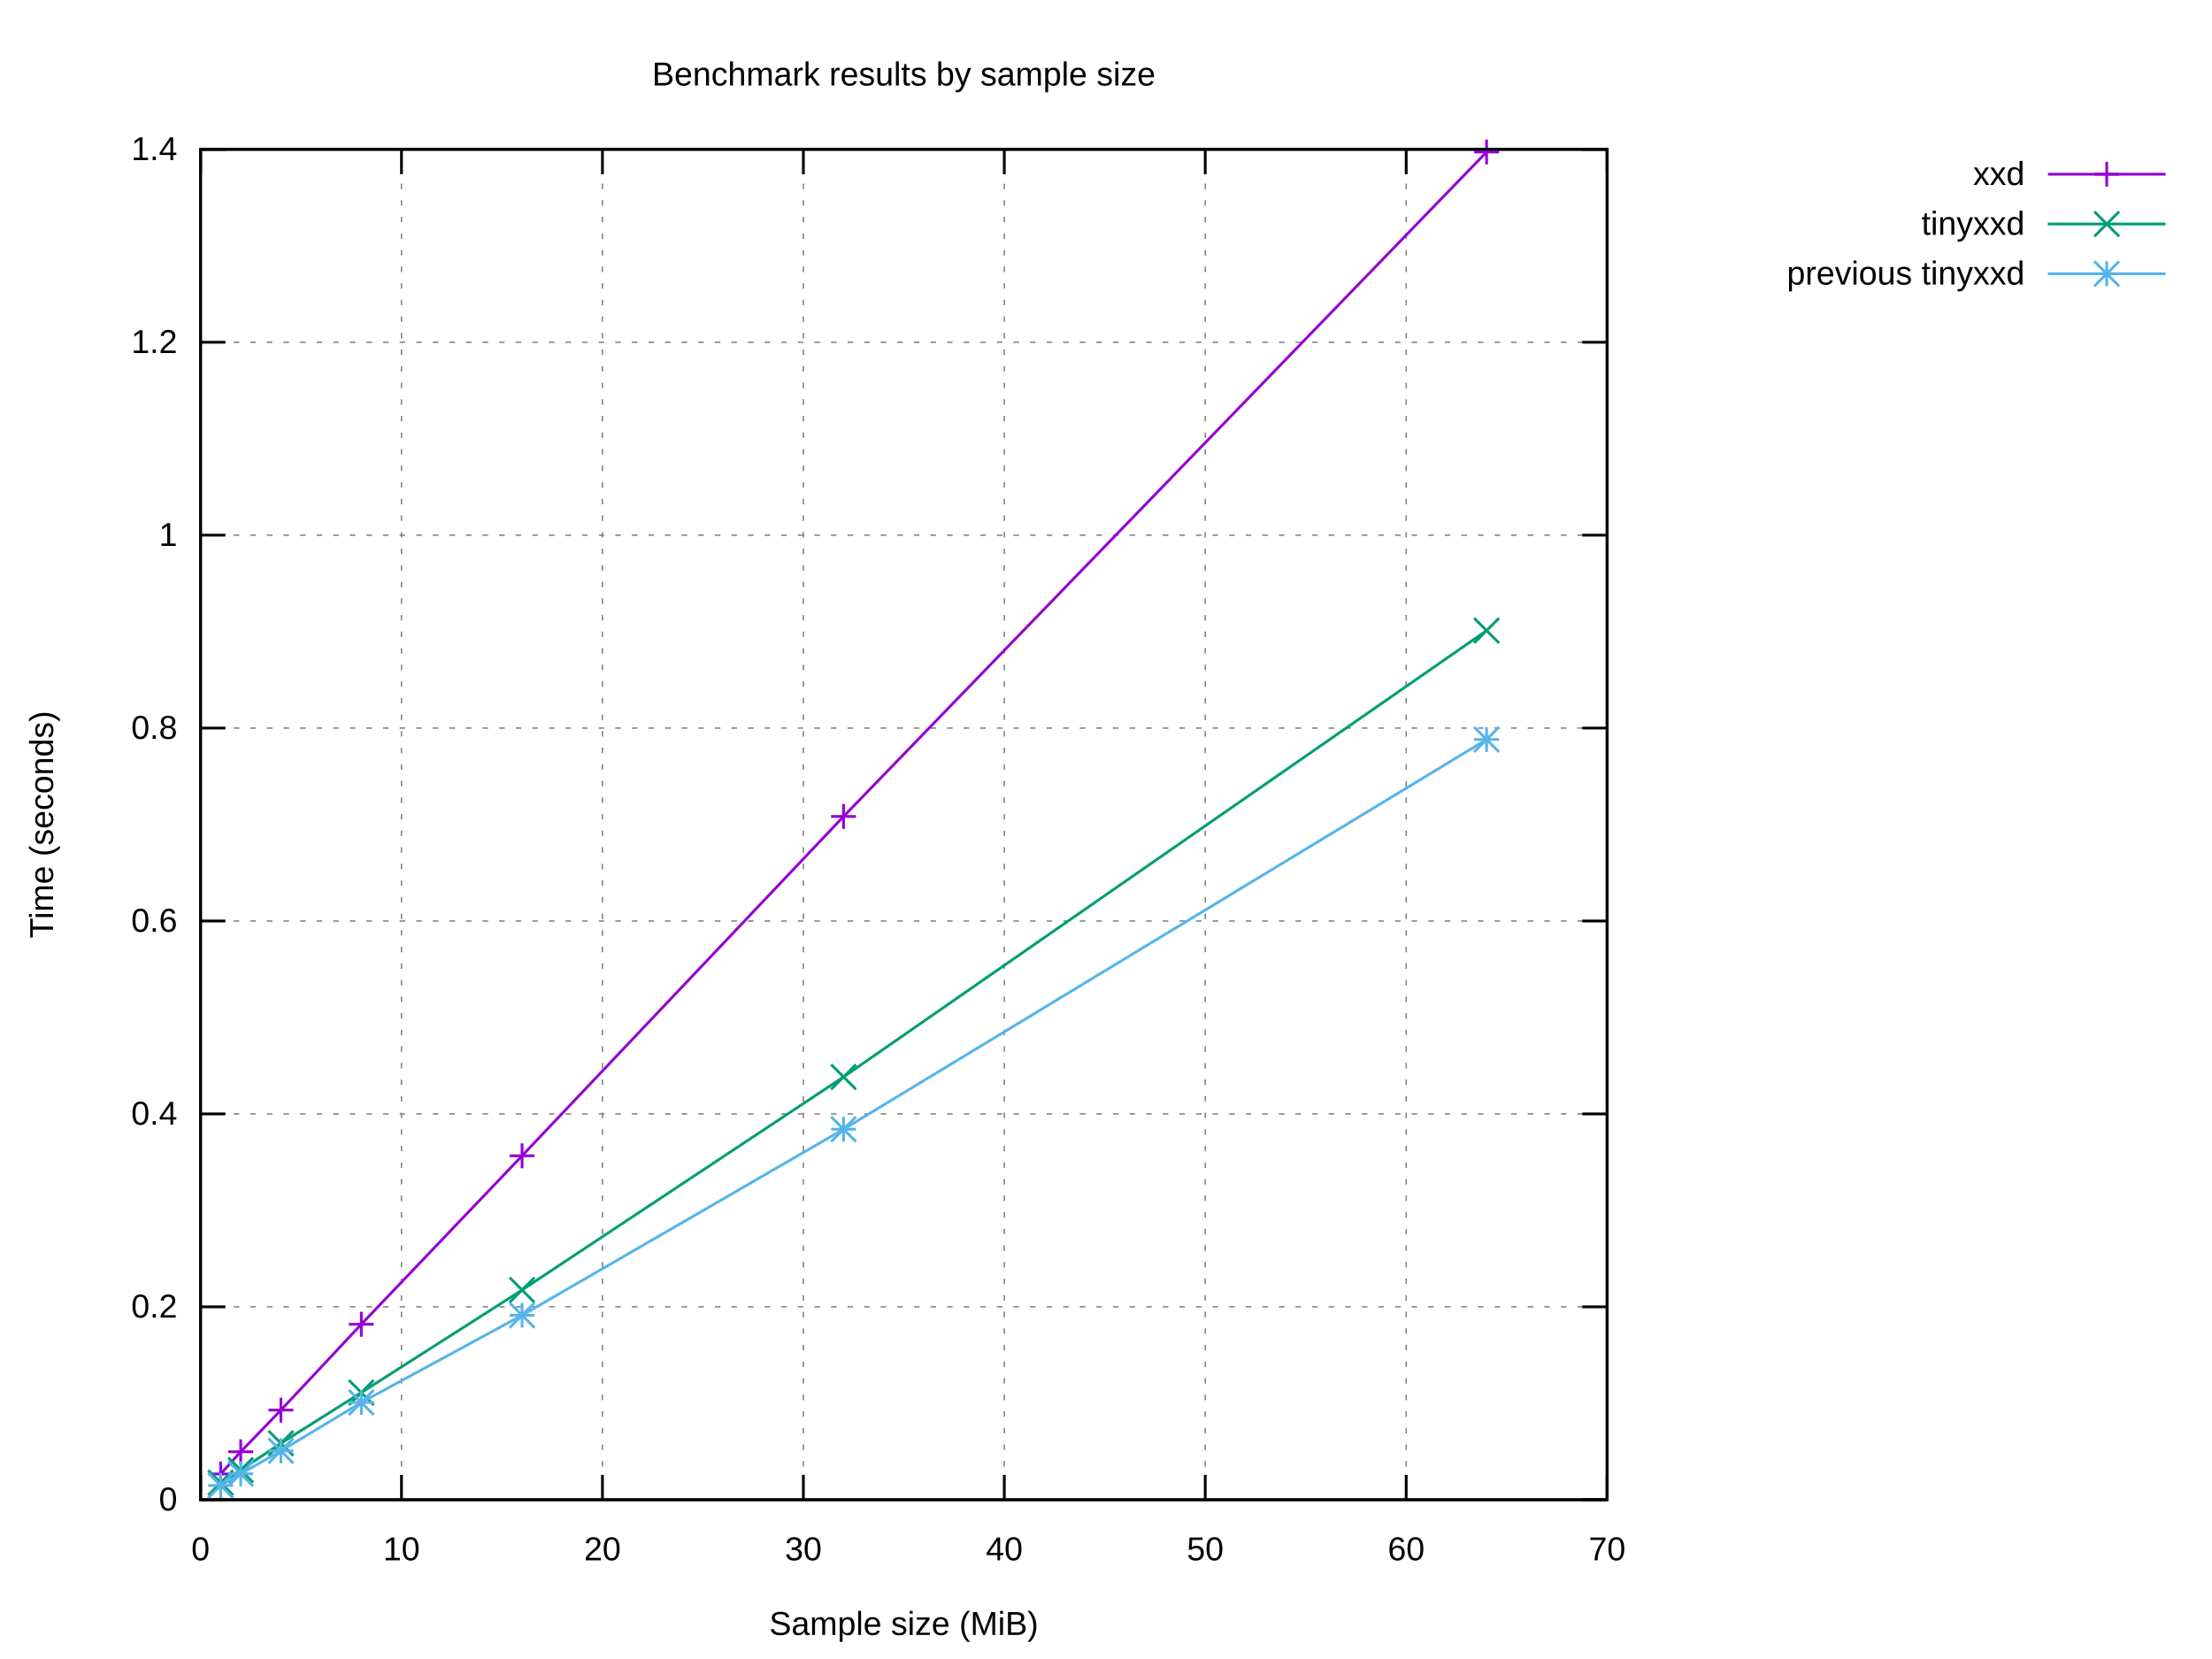
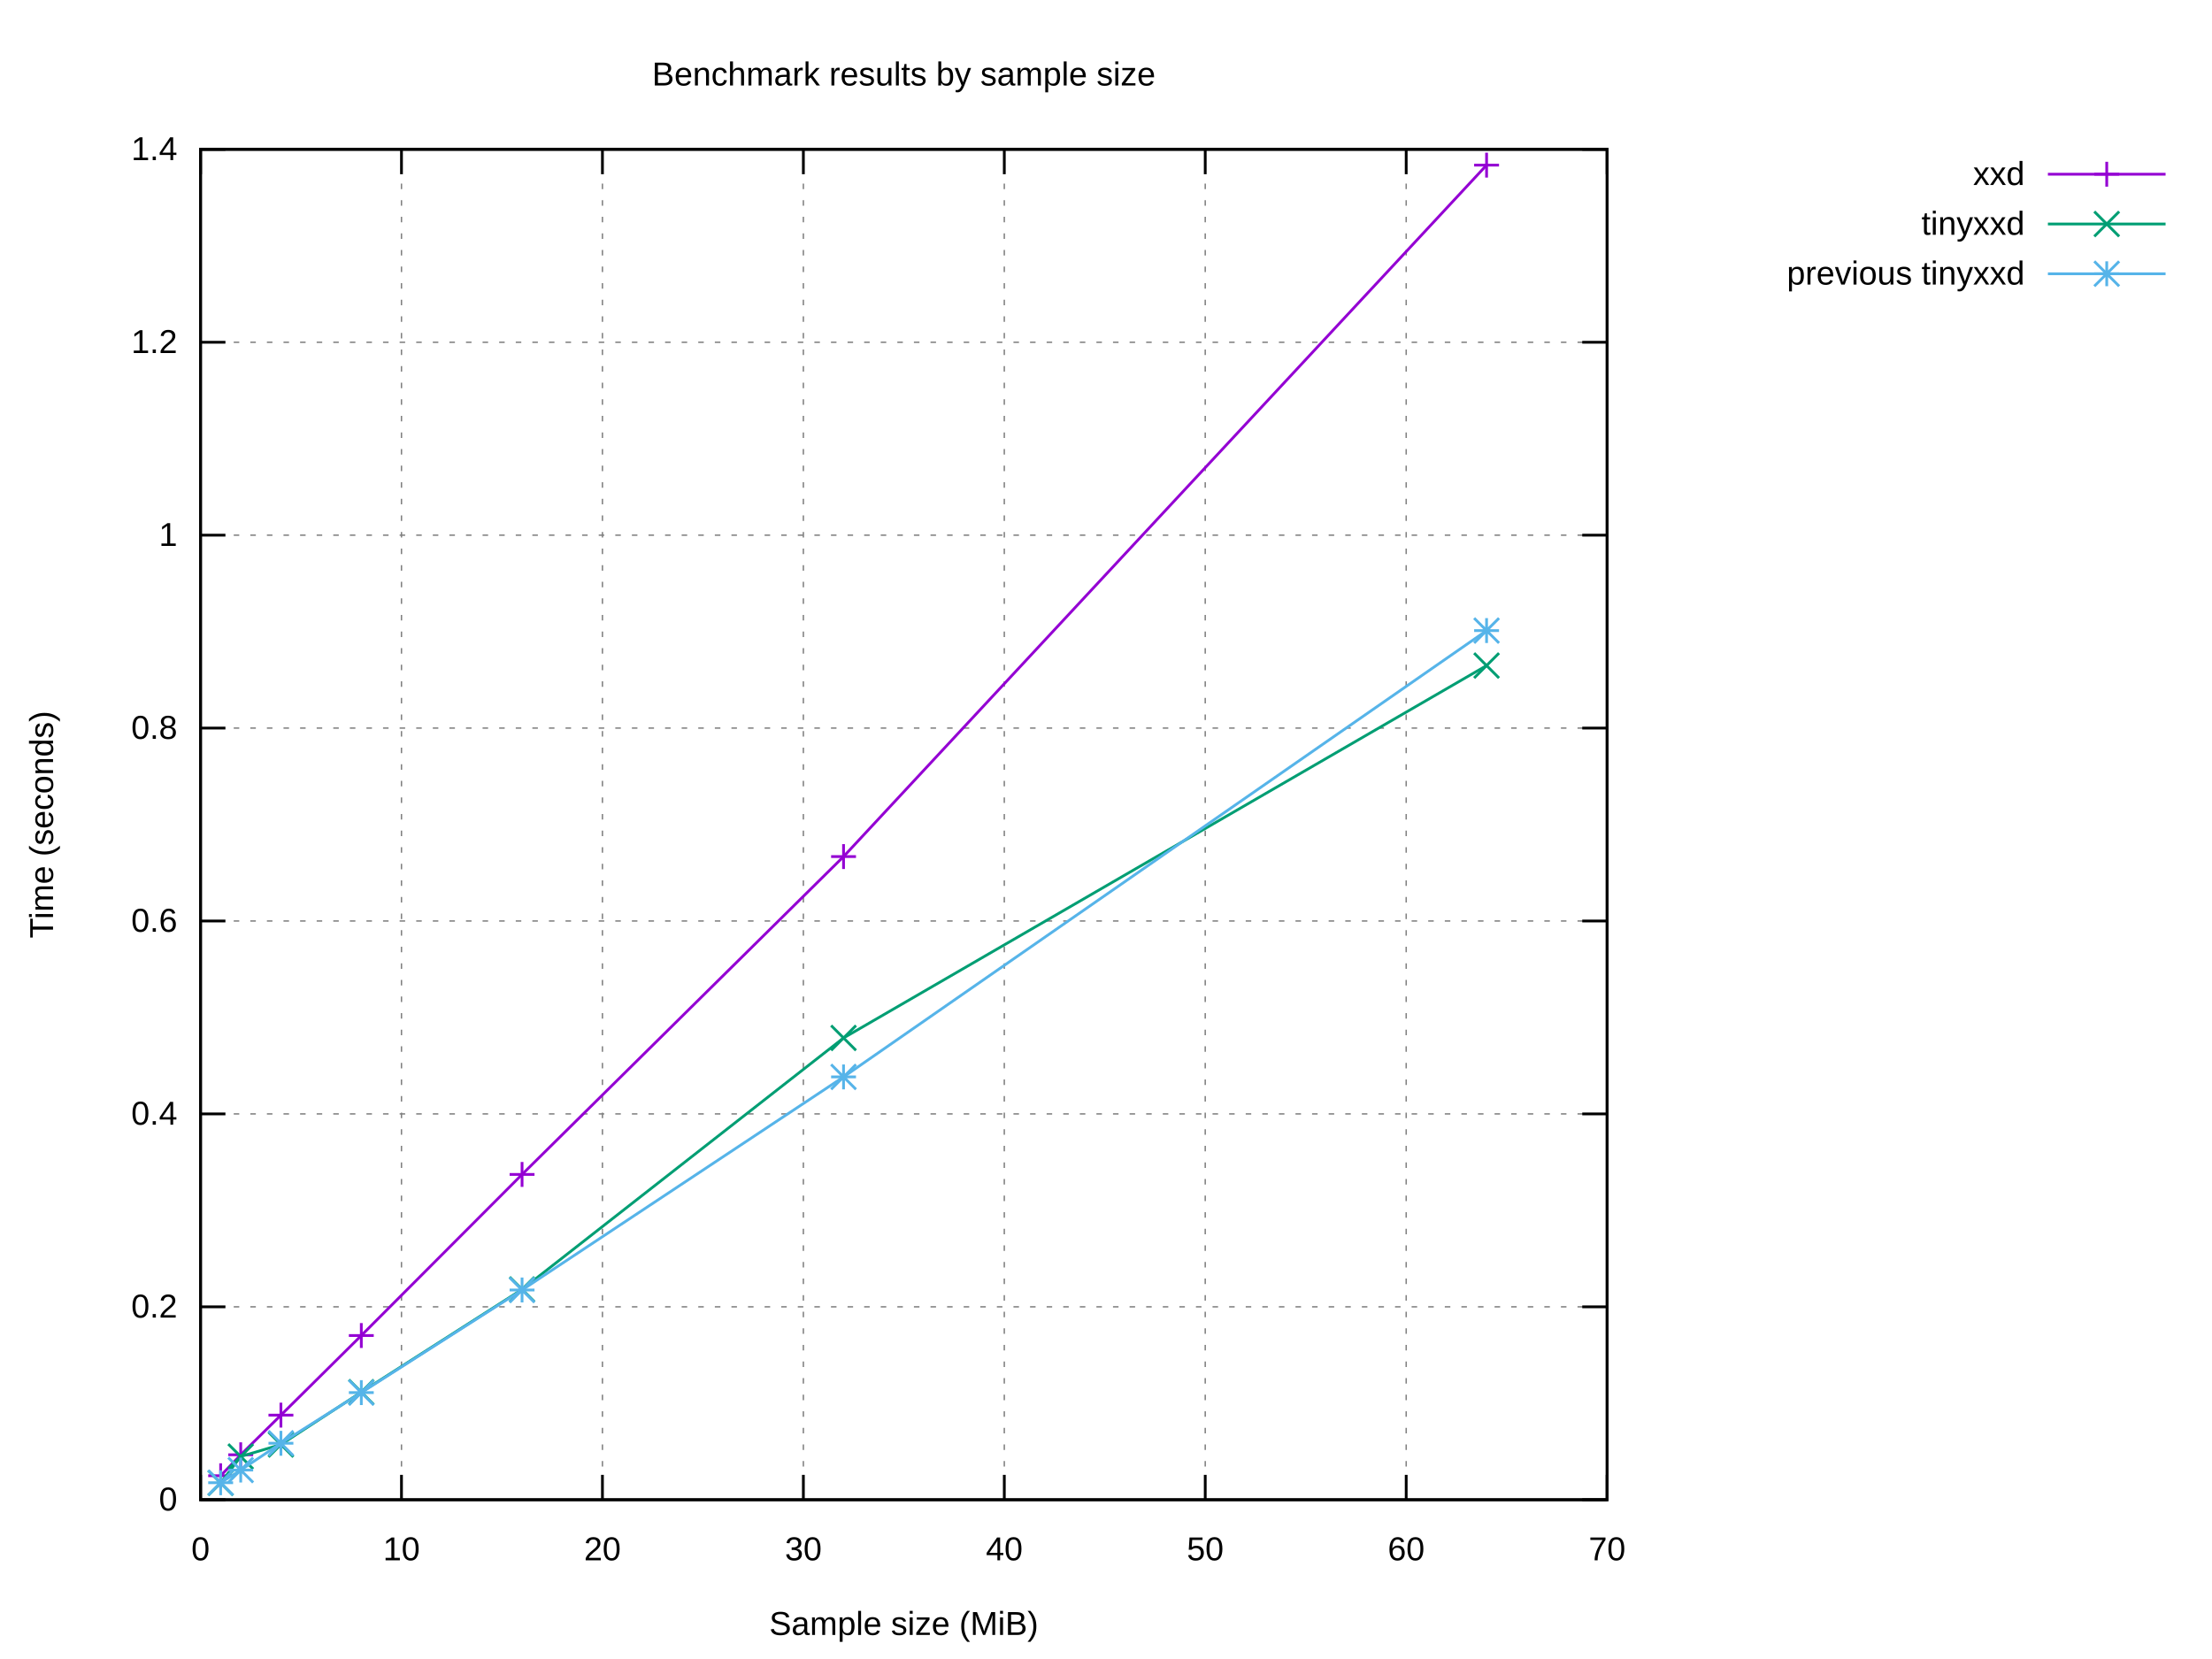
<svg xmlns="http://www.w3.org/2000/svg" xmlns:xlink="http://www.w3.org/1999/xlink" width="800" height="600" viewBox="0 0 800 600">
  <g id="gnuplot_canvas">
    <rect x="0" y="0" width="800" height="600" fill="#ffffff" />
    <defs>
      <circle id="gpDot" r="0.5" stroke-width="0.5" stroke="currentColor" />
      <path id="gpPt0" stroke-width="0.222" stroke="currentColor" d="M-1,0 h2 M0,-1 v2" />
      <path id="gpPt1" stroke-width="0.222" stroke="currentColor" d="M-1,-1 L1,1 M1,-1 L-1,1" />
      <path id="gpPt2" stroke-width="0.222" stroke="currentColor" d="M-1,0 L1,0 M0,-1 L0,1 M-1,-1 L1,1 M-1,1 L1,-1" />
      <rect id="gpPt3" stroke-width="0.222" stroke="currentColor" x="-1" y="-1" width="2" height="2" />
      <rect id="gpPt4" stroke-width="0.222" stroke="currentColor" fill="currentColor" x="-1" y="-1" width="2" height="2" />
      <circle id="gpPt5" stroke-width="0.222" stroke="currentColor" cx="0" cy="0" r="1" />
      <use xlink:href="#gpPt5" id="gpPt6" fill="currentColor" stroke="none" />
      <path id="gpPt7" stroke-width="0.222" stroke="currentColor" d="M0,-1.33 L-1.33,0.67 L1.33,0.67 z" />
      <use xlink:href="#gpPt7" id="gpPt8" fill="currentColor" stroke="none" />
      <use xlink:href="#gpPt7" id="gpPt9" stroke="currentColor" transform="rotate(180)" />
      <use xlink:href="#gpPt9" id="gpPt10" fill="currentColor" stroke="none" />
      <use xlink:href="#gpPt3" id="gpPt11" stroke="currentColor" transform="rotate(45)" />
      <use xlink:href="#gpPt11" id="gpPt12" fill="currentColor" stroke="none" />
      <path id="gpPt13" stroke-width="0.222" stroke="currentColor" d="M0,1.330 L1.265,0.411 L0.782,-1.067 L-0.782,-1.076 L-1.265,0.411 z" />
      <use xlink:href="#gpPt13" id="gpPt14" fill="currentColor" stroke="none" />
      <filter id="textbox" filterUnits="objectBoundingBox" x="0" y="0" height="1" width="1">
        <feFlood flood-color="#FFFFFF" flood-opacity="1" result="bgnd" />
        <feComposite in="SourceGraphic" in2="bgnd" operator="atop" />
      </filter>
      <filter id="greybox" filterUnits="objectBoundingBox" x="0" y="0" height="1" width="1">
        <feFlood flood-color="lightgrey" flood-opacity="1" result="grey" />
        <feComposite in="SourceGraphic" in2="grey" operator="atop" />
      </filter>
    </defs>
    <g fill="none" color="#FFFFFF" stroke="currentColor" stroke-width="1.00" stroke-linecap="butt" stroke-linejoin="miter">
</g>
    <g fill="none" color="black" stroke="currentColor" stroke-width="1.00" stroke-linecap="butt" stroke-linejoin="miter">
</g>
    <g fill="none" color="black" stroke="black" stroke-width="0.50" stroke-linecap="butt" stroke-linejoin="miter">
</g>
    <g fill="none" color="gray" stroke="currentColor" stroke-width="0.50" stroke-linecap="butt" stroke-linejoin="miter">
      <path stroke="gray" stroke-dasharray="2,4" class="gridline" d="M72.53,542.40 L581.24,542.40  " />
    </g>
    <g fill="none" color="gray" stroke="gray" stroke-width="1.00" stroke-linecap="butt" stroke-linejoin="miter">
</g>
    <g fill="none" color="black" stroke="currentColor" stroke-width="1.00" stroke-linecap="butt" stroke-linejoin="miter">
      <path stroke="black" d="M72.53,542.40 L81.53,542.40 M581.24,542.40 L572.24,542.40  " />
      <g transform="translate(64.14,546.30)" stroke="none" fill="black" font-family="Arial" font-size="12.00" text-anchor="end">
        <text>
          <tspan font-family="Arial"> 0</tspan>
        </text>
      </g>
    </g>
    <g fill="none" color="black" stroke="currentColor" stroke-width="1.00" stroke-linecap="butt" stroke-linejoin="miter">
</g>
    <g fill="none" color="black" stroke="black" stroke-width="0.50" stroke-linecap="butt" stroke-linejoin="miter">
</g>
    <g fill="none" color="gray" stroke="currentColor" stroke-width="0.50" stroke-linecap="butt" stroke-linejoin="miter">
      <path stroke="gray" stroke-dasharray="2,4" class="gridline" d="M72.53,472.63 L581.24,472.63  " />
    </g>
    <g fill="none" color="gray" stroke="gray" stroke-width="1.00" stroke-linecap="butt" stroke-linejoin="miter">
</g>
    <g fill="none" color="black" stroke="currentColor" stroke-width="1.00" stroke-linecap="butt" stroke-linejoin="miter">
      <path stroke="black" d="M72.53,472.63 L81.53,472.63 M581.24,472.63 L572.24,472.63  " />
      <g transform="translate(64.14,476.53)" stroke="none" fill="black" font-family="Arial" font-size="12.00" text-anchor="end">
        <text>
          <tspan font-family="Arial"> 0.2</tspan>
        </text>
      </g>
    </g>
    <g fill="none" color="black" stroke="currentColor" stroke-width="1.00" stroke-linecap="butt" stroke-linejoin="miter">
</g>
    <g fill="none" color="black" stroke="black" stroke-width="0.50" stroke-linecap="butt" stroke-linejoin="miter">
</g>
    <g fill="none" color="gray" stroke="currentColor" stroke-width="0.50" stroke-linecap="butt" stroke-linejoin="miter">
      <path stroke="gray" stroke-dasharray="2,4" class="gridline" d="M72.53,402.86 L581.24,402.86  " />
    </g>
    <g fill="none" color="gray" stroke="gray" stroke-width="1.00" stroke-linecap="butt" stroke-linejoin="miter">
</g>
    <g fill="none" color="black" stroke="currentColor" stroke-width="1.00" stroke-linecap="butt" stroke-linejoin="miter">
      <path stroke="black" d="M72.53,402.86 L81.53,402.86 M581.24,402.86 L572.24,402.86  " />
      <g transform="translate(64.14,406.76)" stroke="none" fill="black" font-family="Arial" font-size="12.00" text-anchor="end">
        <text>
          <tspan font-family="Arial"> 0.4</tspan>
        </text>
      </g>
    </g>
    <g fill="none" color="black" stroke="currentColor" stroke-width="1.00" stroke-linecap="butt" stroke-linejoin="miter">
</g>
    <g fill="none" color="black" stroke="black" stroke-width="0.50" stroke-linecap="butt" stroke-linejoin="miter">
</g>
    <g fill="none" color="gray" stroke="currentColor" stroke-width="0.50" stroke-linecap="butt" stroke-linejoin="miter">
      <path stroke="gray" stroke-dasharray="2,4" class="gridline" d="M72.53,333.09 L581.24,333.09  " />
    </g>
    <g fill="none" color="gray" stroke="gray" stroke-width="1.00" stroke-linecap="butt" stroke-linejoin="miter">
</g>
    <g fill="none" color="black" stroke="currentColor" stroke-width="1.00" stroke-linecap="butt" stroke-linejoin="miter">
      <path stroke="black" d="M72.53,333.09 L81.53,333.09 M581.24,333.09 L572.24,333.09  " />
      <g transform="translate(64.14,336.99)" stroke="none" fill="black" font-family="Arial" font-size="12.00" text-anchor="end">
        <text>
          <tspan font-family="Arial"> 0.6</tspan>
        </text>
      </g>
    </g>
    <g fill="none" color="black" stroke="currentColor" stroke-width="1.00" stroke-linecap="butt" stroke-linejoin="miter">
</g>
    <g fill="none" color="black" stroke="black" stroke-width="0.50" stroke-linecap="butt" stroke-linejoin="miter">
</g>
    <g fill="none" color="gray" stroke="currentColor" stroke-width="0.50" stroke-linecap="butt" stroke-linejoin="miter">
      <path stroke="gray" stroke-dasharray="2,4" class="gridline" d="M72.53,263.32 L581.24,263.32  " />
    </g>
    <g fill="none" color="gray" stroke="gray" stroke-width="1.00" stroke-linecap="butt" stroke-linejoin="miter">
</g>
    <g fill="none" color="black" stroke="currentColor" stroke-width="1.00" stroke-linecap="butt" stroke-linejoin="miter">
      <path stroke="black" d="M72.53,263.32 L81.53,263.32 M581.24,263.32 L572.24,263.32  " />
      <g transform="translate(64.14,267.22)" stroke="none" fill="black" font-family="Arial" font-size="12.00" text-anchor="end">
        <text>
          <tspan font-family="Arial"> 0.8</tspan>
        </text>
      </g>
    </g>
    <g fill="none" color="black" stroke="currentColor" stroke-width="1.00" stroke-linecap="butt" stroke-linejoin="miter">
</g>
    <g fill="none" color="black" stroke="black" stroke-width="0.50" stroke-linecap="butt" stroke-linejoin="miter">
</g>
    <g fill="none" color="gray" stroke="currentColor" stroke-width="0.50" stroke-linecap="butt" stroke-linejoin="miter">
      <path stroke="gray" stroke-dasharray="2,4" class="gridline" d="M72.53,193.55 L581.24,193.55  " />
    </g>
    <g fill="none" color="gray" stroke="gray" stroke-width="1.00" stroke-linecap="butt" stroke-linejoin="miter">
</g>
    <g fill="none" color="black" stroke="currentColor" stroke-width="1.00" stroke-linecap="butt" stroke-linejoin="miter">
      <path stroke="black" d="M72.53,193.55 L81.53,193.55 M581.24,193.55 L572.24,193.55  " />
      <g transform="translate(64.14,197.45)" stroke="none" fill="black" font-family="Arial" font-size="12.00" text-anchor="end">
        <text>
          <tspan font-family="Arial"> 1</tspan>
        </text>
      </g>
    </g>
    <g fill="none" color="black" stroke="currentColor" stroke-width="1.00" stroke-linecap="butt" stroke-linejoin="miter">
</g>
    <g fill="none" color="black" stroke="black" stroke-width="0.50" stroke-linecap="butt" stroke-linejoin="miter">
</g>
    <g fill="none" color="gray" stroke="currentColor" stroke-width="0.50" stroke-linecap="butt" stroke-linejoin="miter">
      <path stroke="gray" stroke-dasharray="2,4" class="gridline" d="M72.53,123.78 L581.24,123.78  " />
    </g>
    <g fill="none" color="gray" stroke="gray" stroke-width="1.00" stroke-linecap="butt" stroke-linejoin="miter">
</g>
    <g fill="none" color="black" stroke="currentColor" stroke-width="1.00" stroke-linecap="butt" stroke-linejoin="miter">
      <path stroke="black" d="M72.53,123.78 L81.53,123.78 M581.24,123.78 L572.24,123.78  " />
      <g transform="translate(64.14,127.68)" stroke="none" fill="black" font-family="Arial" font-size="12.00" text-anchor="end">
        <text>
          <tspan font-family="Arial"> 1.2</tspan>
        </text>
      </g>
    </g>
    <g fill="none" color="black" stroke="currentColor" stroke-width="1.00" stroke-linecap="butt" stroke-linejoin="miter">
</g>
    <g fill="none" color="black" stroke="black" stroke-width="0.50" stroke-linecap="butt" stroke-linejoin="miter">
</g>
    <g fill="none" color="gray" stroke="currentColor" stroke-width="0.50" stroke-linecap="butt" stroke-linejoin="miter">
      <path stroke="gray" stroke-dasharray="2,4" class="gridline" d="M72.53,54.01 L581.24,54.01  " />
    </g>
    <g fill="none" color="gray" stroke="gray" stroke-width="1.00" stroke-linecap="butt" stroke-linejoin="miter">
</g>
    <g fill="none" color="black" stroke="currentColor" stroke-width="1.00" stroke-linecap="butt" stroke-linejoin="miter">
      <path stroke="black" d="M72.53,54.01 L81.53,54.01 M581.24,54.01 L572.24,54.01  " />
      <g transform="translate(64.14,57.91)" stroke="none" fill="black" font-family="Arial" font-size="12.00" text-anchor="end">
        <text>
          <tspan font-family="Arial"> 1.4</tspan>
        </text>
      </g>
    </g>
    <g fill="none" color="black" stroke="currentColor" stroke-width="1.00" stroke-linecap="butt" stroke-linejoin="miter">
</g>
    <g fill="none" color="black" stroke="black" stroke-width="0.50" stroke-linecap="butt" stroke-linejoin="miter">
</g>
    <g fill="none" color="gray" stroke="currentColor" stroke-width="0.50" stroke-linecap="butt" stroke-linejoin="miter">
      <path stroke="gray" stroke-dasharray="2,4" class="gridline" d="M72.53,542.40 L72.53,54.01  " />
    </g>
    <g fill="none" color="gray" stroke="gray" stroke-width="1.00" stroke-linecap="butt" stroke-linejoin="miter">
</g>
    <g fill="none" color="black" stroke="currentColor" stroke-width="1.00" stroke-linecap="butt" stroke-linejoin="miter">
      <path stroke="black" d="M72.53,542.40 L72.53,533.40 M72.53,54.01 L72.53,63.01  " />
      <g transform="translate(72.53,564.30)" stroke="none" fill="black" font-family="Arial" font-size="12.00" text-anchor="middle">
        <text>
          <tspan font-family="Arial"> 0</tspan>
        </text>
      </g>
    </g>
    <g fill="none" color="black" stroke="currentColor" stroke-width="1.00" stroke-linecap="butt" stroke-linejoin="miter">
</g>
    <g fill="none" color="black" stroke="black" stroke-width="0.50" stroke-linecap="butt" stroke-linejoin="miter">
</g>
    <g fill="none" color="gray" stroke="currentColor" stroke-width="0.50" stroke-linecap="butt" stroke-linejoin="miter">
      <path stroke="gray" stroke-dasharray="2,4" class="gridline" d="M145.20,542.40 L145.20,54.01  " />
    </g>
    <g fill="none" color="gray" stroke="gray" stroke-width="1.00" stroke-linecap="butt" stroke-linejoin="miter">
</g>
    <g fill="none" color="black" stroke="currentColor" stroke-width="1.00" stroke-linecap="butt" stroke-linejoin="miter">
      <path stroke="black" d="M145.20,542.40 L145.20,533.40 M145.20,54.01 L145.20,63.01  " />
      <g transform="translate(145.20,564.30)" stroke="none" fill="black" font-family="Arial" font-size="12.00" text-anchor="middle">
        <text>
          <tspan font-family="Arial"> 10</tspan>
        </text>
      </g>
    </g>
    <g fill="none" color="black" stroke="currentColor" stroke-width="1.00" stroke-linecap="butt" stroke-linejoin="miter">
</g>
    <g fill="none" color="black" stroke="black" stroke-width="0.50" stroke-linecap="butt" stroke-linejoin="miter">
</g>
    <g fill="none" color="gray" stroke="currentColor" stroke-width="0.50" stroke-linecap="butt" stroke-linejoin="miter">
      <path stroke="gray" stroke-dasharray="2,4" class="gridline" d="M217.88,542.40 L217.88,54.01  " />
    </g>
    <g fill="none" color="gray" stroke="gray" stroke-width="1.00" stroke-linecap="butt" stroke-linejoin="miter">
</g>
    <g fill="none" color="black" stroke="currentColor" stroke-width="1.00" stroke-linecap="butt" stroke-linejoin="miter">
      <path stroke="black" d="M217.88,542.40 L217.88,533.40 M217.88,54.01 L217.88,63.01  " />
      <g transform="translate(217.88,564.30)" stroke="none" fill="black" font-family="Arial" font-size="12.00" text-anchor="middle">
        <text>
          <tspan font-family="Arial"> 20</tspan>
        </text>
      </g>
    </g>
    <g fill="none" color="black" stroke="currentColor" stroke-width="1.00" stroke-linecap="butt" stroke-linejoin="miter">
</g>
    <g fill="none" color="black" stroke="black" stroke-width="0.50" stroke-linecap="butt" stroke-linejoin="miter">
</g>
    <g fill="none" color="gray" stroke="currentColor" stroke-width="0.50" stroke-linecap="butt" stroke-linejoin="miter">
      <path stroke="gray" stroke-dasharray="2,4" class="gridline" d="M290.55,542.40 L290.55,54.01  " />
    </g>
    <g fill="none" color="gray" stroke="gray" stroke-width="1.00" stroke-linecap="butt" stroke-linejoin="miter">
</g>
    <g fill="none" color="black" stroke="currentColor" stroke-width="1.00" stroke-linecap="butt" stroke-linejoin="miter">
      <path stroke="black" d="M290.55,542.40 L290.55,533.40 M290.55,54.01 L290.55,63.01  " />
      <g transform="translate(290.55,564.30)" stroke="none" fill="black" font-family="Arial" font-size="12.00" text-anchor="middle">
        <text>
          <tspan font-family="Arial"> 30</tspan>
        </text>
      </g>
    </g>
    <g fill="none" color="black" stroke="currentColor" stroke-width="1.00" stroke-linecap="butt" stroke-linejoin="miter">
</g>
    <g fill="none" color="black" stroke="black" stroke-width="0.50" stroke-linecap="butt" stroke-linejoin="miter">
</g>
    <g fill="none" color="gray" stroke="currentColor" stroke-width="0.50" stroke-linecap="butt" stroke-linejoin="miter">
      <path stroke="gray" stroke-dasharray="2,4" class="gridline" d="M363.22,542.40 L363.22,54.01  " />
    </g>
    <g fill="none" color="gray" stroke="gray" stroke-width="1.00" stroke-linecap="butt" stroke-linejoin="miter">
</g>
    <g fill="none" color="black" stroke="currentColor" stroke-width="1.00" stroke-linecap="butt" stroke-linejoin="miter">
      <path stroke="black" d="M363.22,542.40 L363.22,533.40 M363.22,54.01 L363.22,63.01  " />
      <g transform="translate(363.22,564.30)" stroke="none" fill="black" font-family="Arial" font-size="12.00" text-anchor="middle">
        <text>
          <tspan font-family="Arial"> 40</tspan>
        </text>
      </g>
    </g>
    <g fill="none" color="black" stroke="currentColor" stroke-width="1.00" stroke-linecap="butt" stroke-linejoin="miter">
</g>
    <g fill="none" color="black" stroke="black" stroke-width="0.50" stroke-linecap="butt" stroke-linejoin="miter">
</g>
    <g fill="none" color="gray" stroke="currentColor" stroke-width="0.50" stroke-linecap="butt" stroke-linejoin="miter">
      <path stroke="gray" stroke-dasharray="2,4" class="gridline" d="M435.89,542.40 L435.89,54.01  " />
    </g>
    <g fill="none" color="gray" stroke="gray" stroke-width="1.00" stroke-linecap="butt" stroke-linejoin="miter">
</g>
    <g fill="none" color="black" stroke="currentColor" stroke-width="1.00" stroke-linecap="butt" stroke-linejoin="miter">
      <path stroke="black" d="M435.89,542.40 L435.89,533.40 M435.89,54.01 L435.89,63.01  " />
      <g transform="translate(435.89,564.30)" stroke="none" fill="black" font-family="Arial" font-size="12.00" text-anchor="middle">
        <text>
          <tspan font-family="Arial"> 50</tspan>
        </text>
      </g>
    </g>
    <g fill="none" color="black" stroke="currentColor" stroke-width="1.00" stroke-linecap="butt" stroke-linejoin="miter">
</g>
    <g fill="none" color="black" stroke="black" stroke-width="0.50" stroke-linecap="butt" stroke-linejoin="miter">
</g>
    <g fill="none" color="gray" stroke="currentColor" stroke-width="0.50" stroke-linecap="butt" stroke-linejoin="miter">
      <path stroke="gray" stroke-dasharray="2,4" class="gridline" d="M508.57,542.40 L508.57,54.01  " />
    </g>
    <g fill="none" color="gray" stroke="gray" stroke-width="1.00" stroke-linecap="butt" stroke-linejoin="miter">
</g>
    <g fill="none" color="black" stroke="currentColor" stroke-width="1.00" stroke-linecap="butt" stroke-linejoin="miter">
      <path stroke="black" d="M508.57,542.40 L508.57,533.40 M508.57,54.01 L508.57,63.01  " />
      <g transform="translate(508.57,564.30)" stroke="none" fill="black" font-family="Arial" font-size="12.00" text-anchor="middle">
        <text>
          <tspan font-family="Arial"> 60</tspan>
        </text>
      </g>
    </g>
    <g fill="none" color="black" stroke="currentColor" stroke-width="1.00" stroke-linecap="butt" stroke-linejoin="miter">
</g>
    <g fill="none" color="black" stroke="black" stroke-width="0.50" stroke-linecap="butt" stroke-linejoin="miter">
</g>
    <g fill="none" color="gray" stroke="currentColor" stroke-width="0.50" stroke-linecap="butt" stroke-linejoin="miter">
      <path stroke="gray" stroke-dasharray="2,4" class="gridline" d="M581.24,542.40 L581.24,54.01  " />
    </g>
    <g fill="none" color="gray" stroke="gray" stroke-width="1.00" stroke-linecap="butt" stroke-linejoin="miter">
</g>
    <g fill="none" color="black" stroke="currentColor" stroke-width="1.00" stroke-linecap="butt" stroke-linejoin="miter">
      <path stroke="black" d="M581.24,542.40 L581.24,533.40 M581.24,54.01 L581.24,63.01  " />
      <g transform="translate(581.24,564.30)" stroke="none" fill="black" font-family="Arial" font-size="12.00" text-anchor="middle">
        <text>
          <tspan font-family="Arial"> 70</tspan>
        </text>
      </g>
    </g>
    <g fill="none" color="black" stroke="currentColor" stroke-width="1.00" stroke-linecap="butt" stroke-linejoin="miter">
</g>
    <g fill="none" color="black" stroke="currentColor" stroke-width="1.00" stroke-linecap="butt" stroke-linejoin="miter">
      <path stroke="black" d="M72.53,54.01 L72.53,542.40 L581.24,542.40 L581.24,54.01 L72.53,54.01 Z  " />
    </g>
    <g fill="none" color="black" stroke="currentColor" stroke-width="1.00" stroke-linecap="butt" stroke-linejoin="miter">
</g>
    <g id="gnuplot_plot_1">
      <g fill="none" color="black" stroke="currentColor" stroke-width="1.00" stroke-linecap="butt" stroke-linejoin="miter">
        <g transform="translate(732.26,66.91)" stroke="none" fill="black" font-family="Arial" font-size="12.00" text-anchor="end">
          <text>
            <tspan font-family="Arial">xxd</tspan>
          </text>
        </g>
      </g>
      <g fill="none" color="black" stroke="currentColor" stroke-width="1.00" stroke-linecap="butt" stroke-linejoin="miter">
-         <path stroke="rgb(148,   0, 211)" d="M740.65,63.01 L783.21,63.01 M537.64,54.97 L305.08,295.28 L188.81,418.01 L130.67,478.94 L101.60,509.98 L87.06,525.05   L79.80,533.08  " />
-         <use xlink:href="#gpPt0" transform="translate(537.64,54.97) scale(4.50)" color="rgb(148,   0, 211)" />
-         <use xlink:href="#gpPt0" transform="translate(305.08,295.28) scale(4.50)" color="rgb(148,   0, 211)" />
-         <use xlink:href="#gpPt0" transform="translate(188.81,418.01) scale(4.50)" color="rgb(148,   0, 211)" />
-         <use xlink:href="#gpPt0" transform="translate(130.67,478.94) scale(4.50)" color="rgb(148,   0, 211)" />
-         <use xlink:href="#gpPt0" transform="translate(101.60,509.98) scale(4.50)" color="rgb(148,   0, 211)" />
-         <use xlink:href="#gpPt0" transform="translate(87.06,525.05) scale(4.50)" color="rgb(148,   0, 211)" />
-         <use xlink:href="#gpPt0" transform="translate(79.80,533.08) scale(4.50)" color="rgb(148,   0, 211)" />
+         <path stroke="rgb(148,   0, 211)" d="M740.65,63.01 L783.21,63.01 M537.64,59.72 L305.08,309.79 L188.81,424.75 L130.67,483.01 L101.60,511.80 L87.06,526.14   L79.80,533.72  " />
+         <use xlink:href="#gpPt0" transform="translate(537.64,59.72) scale(4.50)" color="rgb(148,   0, 211)" />
+         <use xlink:href="#gpPt0" transform="translate(305.08,309.79) scale(4.50)" color="rgb(148,   0, 211)" />
+         <use xlink:href="#gpPt0" transform="translate(188.81,424.75) scale(4.50)" color="rgb(148,   0, 211)" />
+         <use xlink:href="#gpPt0" transform="translate(130.67,483.01) scale(4.50)" color="rgb(148,   0, 211)" />
+         <use xlink:href="#gpPt0" transform="translate(101.60,511.80) scale(4.50)" color="rgb(148,   0, 211)" />
+         <use xlink:href="#gpPt0" transform="translate(87.06,526.14) scale(4.50)" color="rgb(148,   0, 211)" />
+         <use xlink:href="#gpPt0" transform="translate(79.80,533.72) scale(4.50)" color="rgb(148,   0, 211)" />
        <use xlink:href="#gpPt0" transform="translate(761.93,63.01) scale(4.50)" color="rgb(148,   0, 211)" />
      </g>
    </g>
    <g id="gnuplot_plot_2">
      <g fill="none" color="black" stroke="currentColor" stroke-width="1.00" stroke-linecap="butt" stroke-linejoin="miter">
        <g transform="translate(732.26,84.91)" stroke="none" fill="black" font-family="Arial" font-size="12.00" text-anchor="end">
          <text>
            <tspan font-family="Arial">tinyxxd</tspan>
          </text>
        </g>
      </g>
      <g fill="none" color="black" stroke="currentColor" stroke-width="1.00" stroke-linecap="butt" stroke-linejoin="miter">
-         <path stroke="rgb(  0, 158, 115)" d="M740.65,81.01 L783.21,81.01 M537.64,228.06 L305.08,389.48 L188.81,466.54 L130.67,503.65 L101.60,521.98 L87.06,531.67   L79.80,536.25  " />
-         <use xlink:href="#gpPt1" transform="translate(537.64,228.06) scale(4.50)" color="rgb(  0, 158, 115)" />
-         <use xlink:href="#gpPt1" transform="translate(305.08,389.48) scale(4.50)" color="rgb(  0, 158, 115)" />
-         <use xlink:href="#gpPt1" transform="translate(188.81,466.54) scale(4.50)" color="rgb(  0, 158, 115)" />
-         <use xlink:href="#gpPt1" transform="translate(130.67,503.65) scale(4.50)" color="rgb(  0, 158, 115)" />
-         <use xlink:href="#gpPt1" transform="translate(101.60,521.98) scale(4.50)" color="rgb(  0, 158, 115)" />
-         <use xlink:href="#gpPt1" transform="translate(87.06,531.67) scale(4.50)" color="rgb(  0, 158, 115)" />
-         <use xlink:href="#gpPt1" transform="translate(79.80,536.25) scale(4.50)" color="rgb(  0, 158, 115)" />
+         <path stroke="rgb(  0, 158, 115)" d="M740.65,81.01 L783.21,81.01 M537.64,240.71 L305.08,375.39 L188.81,466.33 L130.67,503.48 L101.60,522.43 L87.06,526.77   L79.80,536.33  " />
+         <use xlink:href="#gpPt1" transform="translate(537.64,240.71) scale(4.50)" color="rgb(  0, 158, 115)" />
+         <use xlink:href="#gpPt1" transform="translate(305.08,375.39) scale(4.50)" color="rgb(  0, 158, 115)" />
+         <use xlink:href="#gpPt1" transform="translate(188.81,466.33) scale(4.50)" color="rgb(  0, 158, 115)" />
+         <use xlink:href="#gpPt1" transform="translate(130.67,503.48) scale(4.50)" color="rgb(  0, 158, 115)" />
+         <use xlink:href="#gpPt1" transform="translate(101.60,522.43) scale(4.50)" color="rgb(  0, 158, 115)" />
+         <use xlink:href="#gpPt1" transform="translate(87.06,526.77) scale(4.50)" color="rgb(  0, 158, 115)" />
+         <use xlink:href="#gpPt1" transform="translate(79.80,536.33) scale(4.50)" color="rgb(  0, 158, 115)" />
        <use xlink:href="#gpPt1" transform="translate(761.93,81.01) scale(4.50)" color="rgb(  0, 158, 115)" />
      </g>
    </g>
    <g id="gnuplot_plot_3">
      <g fill="none" color="black" stroke="currentColor" stroke-width="1.00" stroke-linecap="butt" stroke-linejoin="miter">
        <g transform="translate(732.26,102.91)" stroke="none" fill="black" font-family="Arial" font-size="12.00" text-anchor="end">
          <text>
            <tspan font-family="Arial">previous tinyxxd</tspan>
          </text>
        </g>
      </g>
      <g fill="none" color="black" stroke="currentColor" stroke-width="1.00" stroke-linecap="butt" stroke-linejoin="miter">
-         <path stroke="rgb( 86, 180, 233)" d="M740.65,99.01 L783.21,99.01 M537.64,267.45 L305.08,408.40 L188.81,475.68 L130.67,507.22 L101.60,524.72 L87.06,533.03   L79.80,537.24  " />
-         <use xlink:href="#gpPt2" transform="translate(537.64,267.45) scale(4.50)" color="rgb( 86, 180, 233)" />
-         <use xlink:href="#gpPt2" transform="translate(305.08,408.40) scale(4.50)" color="rgb( 86, 180, 233)" />
-         <use xlink:href="#gpPt2" transform="translate(188.81,475.68) scale(4.50)" color="rgb( 86, 180, 233)" />
-         <use xlink:href="#gpPt2" transform="translate(130.67,507.22) scale(4.50)" color="rgb( 86, 180, 233)" />
-         <use xlink:href="#gpPt2" transform="translate(101.60,524.72) scale(4.50)" color="rgb( 86, 180, 233)" />
-         <use xlink:href="#gpPt2" transform="translate(87.06,533.03) scale(4.50)" color="rgb( 86, 180, 233)" />
-         <use xlink:href="#gpPt2" transform="translate(79.80,537.24) scale(4.50)" color="rgb( 86, 180, 233)" />
+         <path stroke="rgb( 86, 180, 233)" d="M740.65,99.01 L783.21,99.01 M537.64,228.06 L305.08,389.48 L188.81,466.54 L130.67,503.65 L101.60,521.98 L87.06,531.67   L79.80,536.25  " />
+         <use xlink:href="#gpPt2" transform="translate(537.64,228.06) scale(4.50)" color="rgb( 86, 180, 233)" />
+         <use xlink:href="#gpPt2" transform="translate(305.08,389.48) scale(4.50)" color="rgb( 86, 180, 233)" />
+         <use xlink:href="#gpPt2" transform="translate(188.81,466.54) scale(4.50)" color="rgb( 86, 180, 233)" />
+         <use xlink:href="#gpPt2" transform="translate(130.67,503.65) scale(4.50)" color="rgb( 86, 180, 233)" />
+         <use xlink:href="#gpPt2" transform="translate(101.60,521.98) scale(4.50)" color="rgb( 86, 180, 233)" />
+         <use xlink:href="#gpPt2" transform="translate(87.06,531.67) scale(4.50)" color="rgb( 86, 180, 233)" />
+         <use xlink:href="#gpPt2" transform="translate(79.80,536.25) scale(4.50)" color="rgb( 86, 180, 233)" />
        <use xlink:href="#gpPt2" transform="translate(761.93,99.01) scale(4.50)" color="rgb( 86, 180, 233)" />
      </g>
    </g>
    <g fill="none" color="#FFFFFF" stroke="rgb( 86, 180, 233)" stroke-width="2.00" stroke-linecap="butt" stroke-linejoin="miter">
</g>
    <g fill="none" color="black" stroke="currentColor" stroke-width="2.00" stroke-linecap="butt" stroke-linejoin="miter">
</g>
    <g fill="none" color="black" stroke="black" stroke-width="1.00" stroke-linecap="butt" stroke-linejoin="miter">
</g>
    <g fill="none" color="black" stroke="currentColor" stroke-width="1.00" stroke-linecap="butt" stroke-linejoin="miter">
      <path stroke="black" d="M72.53,54.01 L72.53,542.40 L581.24,542.40 L581.24,54.01 L72.53,54.01 Z  " />
      <g transform="translate(19.18,298.21) rotate(270.00)" stroke="none" fill="black" font-family="Arial" font-size="12.00" text-anchor="middle">
        <text>
          <tspan font-family="Arial">Time (seconds)</tspan>
        </text>
      </g>
    </g>
    <g fill="none" color="black" stroke="currentColor" stroke-width="1.00" stroke-linecap="butt" stroke-linejoin="miter">
      <g transform="translate(326.88,591.30)" stroke="none" fill="black" font-family="Arial" font-size="12.00" text-anchor="middle">
        <text>
          <tspan font-family="Arial">Sample size (MiB)</tspan>
        </text>
      </g>
    </g>
    <g fill="none" color="black" stroke="currentColor" stroke-width="1.00" stroke-linecap="butt" stroke-linejoin="miter">
</g>
    <g fill="none" color="black" stroke="currentColor" stroke-width="1.00" stroke-linecap="butt" stroke-linejoin="miter">
      <g transform="translate(326.88,30.91)" stroke="none" fill="black" font-family="Arial" font-size="12.00" text-anchor="middle">
        <text>
          <tspan font-family="Arial">Benchmark results by sample size</tspan>
        </text>
      </g>
    </g>
    <g fill="none" color="black" stroke="currentColor" stroke-width="1.00" stroke-linecap="butt" stroke-linejoin="miter">
</g>
  </g>
</svg>
